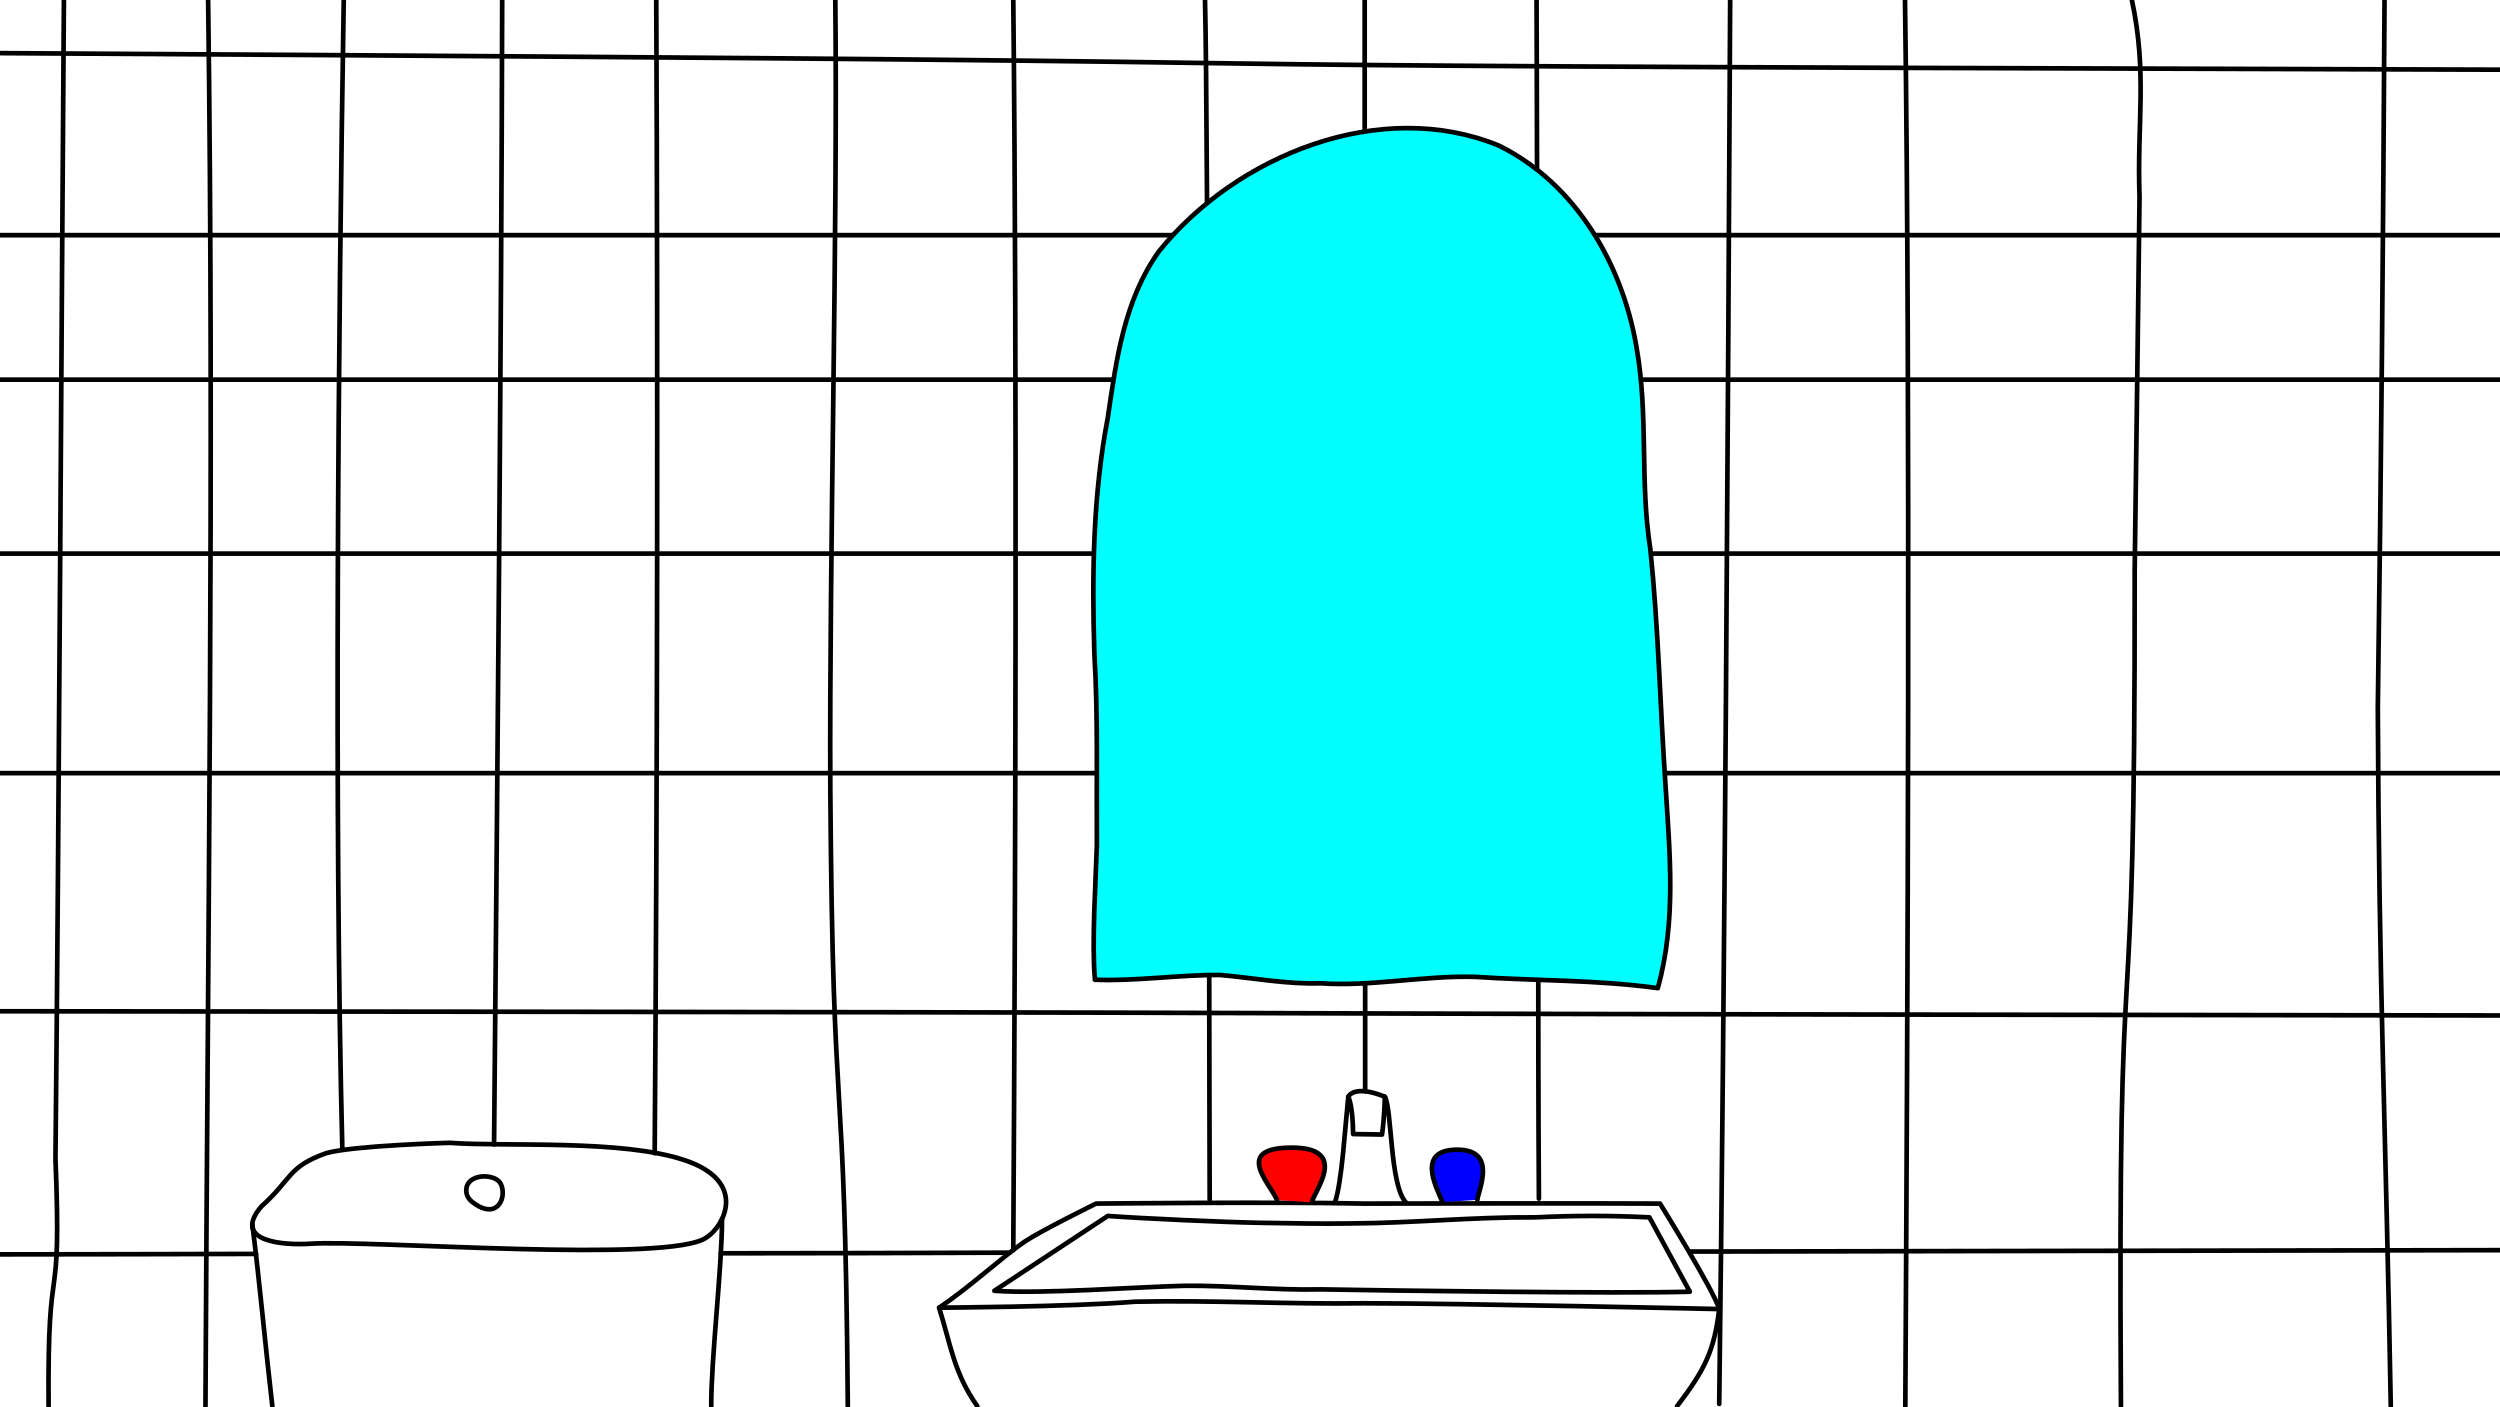
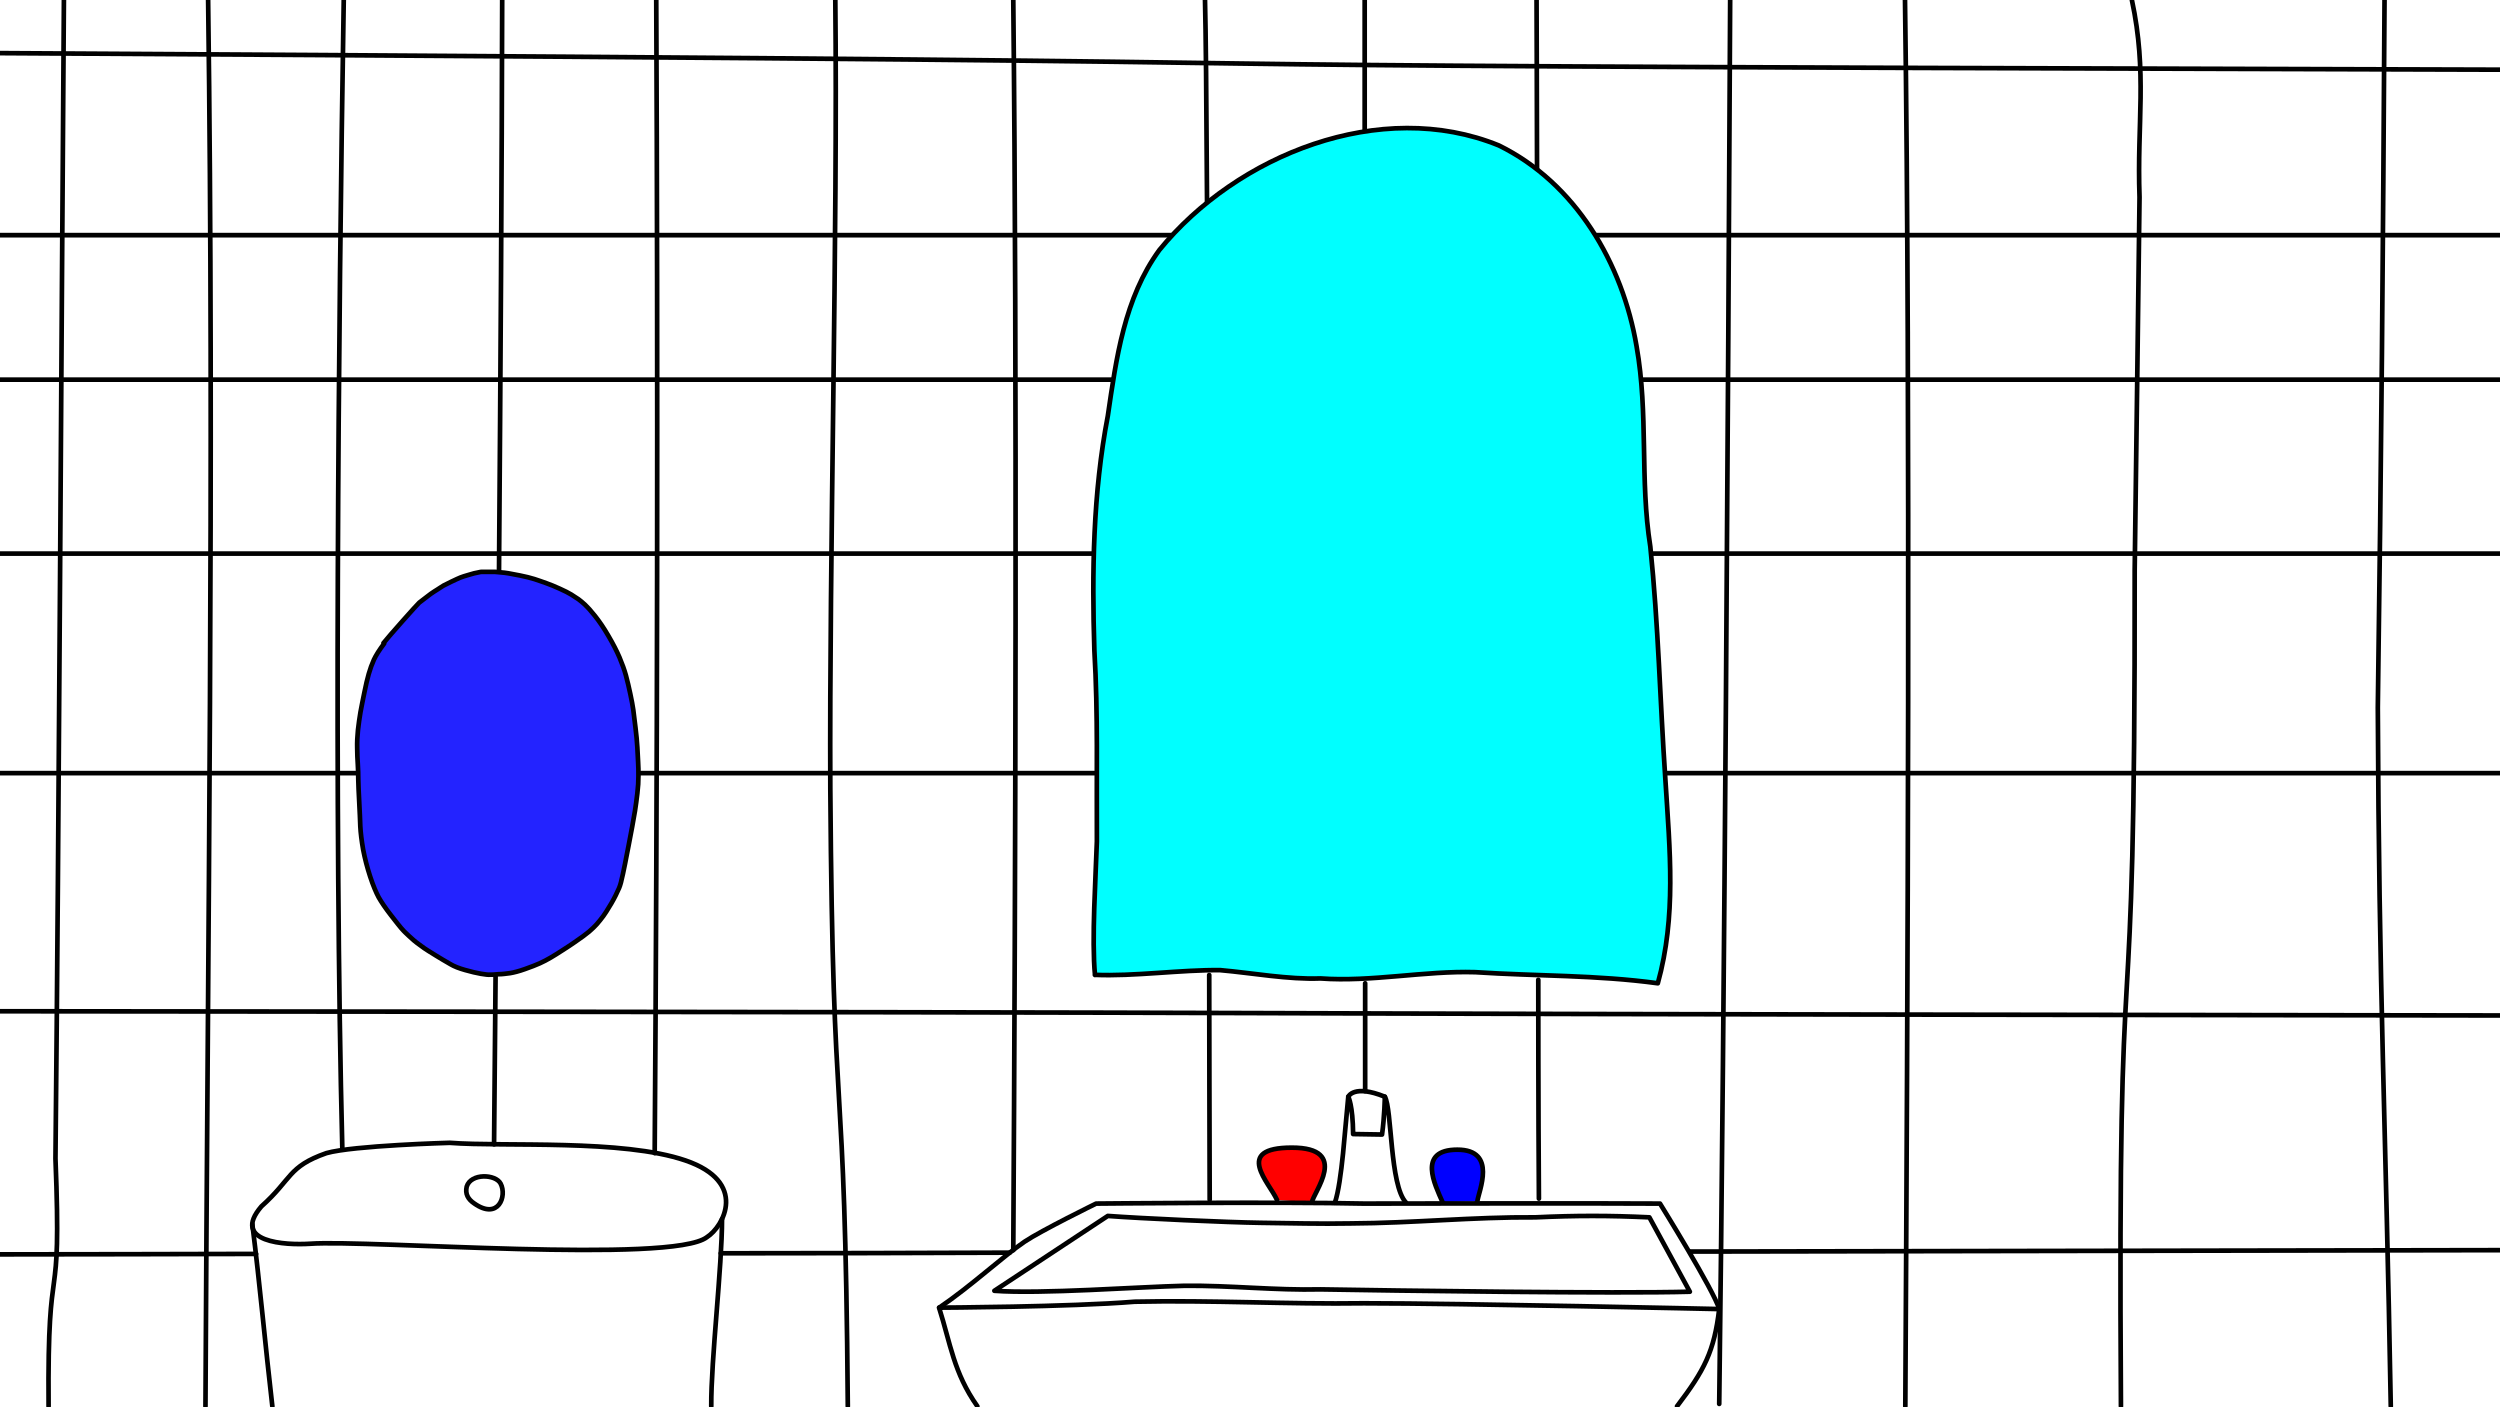
<svg xmlns="http://www.w3.org/2000/svg" id="Ebene_1" version="1.1" viewBox="0 0 1600 900">
  <defs>
    <style>
      .st0, .st1 {
        fill: none;
      }

-       .st1, .st2, .st3, .st4 {
+       .st1, .st2, .st3, .st4, .st5 {
        stroke: #000;
        stroke-linecap: round;
        stroke-linejoin: round;
        stroke-width: 3px;
      }

      .st2 {
+         fill: #2323ff;
+       }
+ 
+       .st3 {
        fill: blue;
      }

-       .st3 {
+       .st4 {
        fill: red;
      }

-       .st4 {
+       .st5 {
        fill: aqua;
      }
    </style>
  </defs>
  <g>
+     <path id="STROKE_5fc4450d-4de1-43b7-8bfb-6d056cdc9b27" class="st4" d="M817.3,768c-4.8-11-28.2-33.5,9.5-33.5s13.5,28.8,12.8,35.1" />
+     <path id="STROKE_5fc4450d-4de1-43b7-8bfb-6d056cdc9b271" class="st3" d="M923.2,769.3c-4.8-11-16.4-33.5,9.5-33.5s13.5,26.8,12.8,33.1" />
    <g id="New_Layer_1">
      <path id="STROKE_b236854a-ce3c-4fd9-890e-47f16cb75a40" class="st1" d="M220,0c-3.5,211.5-6.3,524-.9,735.7" />
      <path id="STROKE_f9409651-ccd2-4c15-870c-057225c0a157" class="st1" d="M133.2,0c4,294.2-.3,605.7-1.7,900" />
      <path id="STROKE_146d0f7d-9795-4b17-97ab-82cbe5fabff8" class="st1" d="M40.9,0c-1.6,212.6-3.2,528.8-5.4,741.5,4.2,106.1-5.3,52.2-4.4,158.5" />
      <path id="STROKE_1263b18d-5f9c-4fc8-b738-6f664dcb8af8" class="st1" d="M534.6,0c1.6,148.9-3.9,355.8-3.2,504.7,1.7,234.4,9.3,160.8,11.2,395.3" />
      <path id="STROKE_db36851b-931e-4738-8669-7eb17859cfb7" class="st1" d="M420,0c1.1,228.8.7,509.2-1,738" />
      <path id="STROKE_54f57320-0945-4929-bc88-2b3bf37b8037" class="st1" d="M321.4,0c-.5,218.6-3.2,513.7-5.2,732.4" />
      <path id="STROKE_3fd7bf38-b9c5-41da-b538-dadd7f93dd66" class="st1" d="M773.9,624c0,45.1.2,93,.3,143.8" />
      <path id="STROKE_3fd7bf38-b9c5-41da-b538-dadd7f93dd661" class="st1" d="M771.2,0c.5,20.2.9,59.3,1.3,129.3" />
      <path id="STROKE_56c62ca3-9db8-4ffe-99aa-7f6dc7d192e8" class="st1" d="M648.5,0c2.5,236.7,1.4,563.4,0,800.1" />
      <path id="STROKE_1d2832cf-e811-446b-b947-e9f621bcf63a" class="st1" d="M984.5,627.1c0,76.6.3,131.4.4,140" />
      <path id="STROKE_1d2832cf-e811-446b-b947-e9f621bcf63a1" class="st1" d="M983.4,0c0,7.6.2,48,.3,107.9" />
      <path id="STROKE_8b42ae9a-410d-4f77-b399-8dbbdab335f8" class="st1" d="M873.7,629.3v69" />
      <path id="STROKE_8b42ae9a-410d-4f77-b399-8dbbdab335f81" class="st1" d="M873.4,0v83.4" />
      <path id="STROKE_fe48c90c-762a-4062-a3bb-582bc1429a23" class="st1" d="M1219.2,0c3.6,257.2,1.7,642.7.2,900" />
      <path id="STROKE_17edde05-21e3-44ad-b7a0-1d7e4d8884a1" class="st1" d="M1107.3,0c-1.4,271.8-3.5,626.7-7,898.5" />
      <path id="STROKE_33537aa6-0981-45ab-a750-ee189c46adf3" class="st1" d="M1526.1,0c-1,163.5-2,289.4-4.3,452.9.7,180,5.1,267.2,8.3,447.1" />
      <path id="STROKE_624eccce-baf3-4ccb-abf9-0b700f860a9b" class="st1" d="M1364.4,0c10,46.6,3.2,78.7,4.9,126.2-1,79.2-2,159.6-3.1,238.8.4,354.1-11.1,180.8-8.8,535" />
      <path id="STROKE_5011afb1-64e6-4606-9f0a-3c4d5e988000" class="st1" d="M0,34c1198.3,6.9,384,7.3,1600,10.6" />
      <path id="STROKE_91319263-af7e-4a22-aef6-5fcaa575d3b2" class="st1" d="M1050.1,243h549.9" />
      <path id="STROKE_91319263-af7e-4a22-aef6-5fcaa575d3b21" class="st1" d="M0,243h712.7" />
      <path id="STROKE_939359ff-cc02-4fc6-bde8-8f0f4d84f5c0" class="st1" d="M1056.5,354.3h543.5" />
      <path id="STROKE_939359ff-cc02-4fc6-bde8-8f0f4d84f5c01" class="st1" d="M0,354.3h700.1" />
      <path id="STROKE_596d6c57-492b-4762-89f9-d47d2d6d1704" class="st1" d="M1063.6,494.8h536.4" />
      <path id="STROKE_596d6c57-492b-4762-89f9-d47d2d6d17041" class="st1" d="M0,494.8h702" />
      <path id="STROKE_38803969-e46e-4b01-a55b-1c3025af7fe2" class="st1" d="M0,647.2c1148,1,450.8,1.2,1600,2.7" />
      <path id="STROKE_bbcf273a-1068-4d93-94ba-3b28461c0176" class="st1" d="M1081.4,801c145.5-.3,295.3-.5,518.6-.9" />
      <path id="STROKE_bbcf273a-1068-4d93-94ba-3b28461c01761" class="st1" d="M461.3,802.1c70.5,0,122.7-.2,184.9-.4" />
      <path id="STROKE_bbcf273a-1068-4d93-94ba-3b28461c01762" class="st1" d="M0,802.8c59.8,0,111.6-.2,163.9-.3" />
      <path id="STROKE_914e7dfc-fba4-41d3-a5ff-5280d34e5f3e" class="st1" d="M750.7,150.5H0" />
      <path id="STROKE_914e7dfc-fba4-41d3-a5ff-5280d34e5f3e1" class="st1" d="M1600,150.5h-579.3" />
    </g>
    <path id="STROKE_11a7c337-df65-48a2-ab2e-49deef292f28" class="st1" d="M287.8,731.4c35.4,2.7,110.6-2.5,150.9,11.3s24.4,42.3,13.7,49.1c-22.3,17.2-215.9,1.5-254,4.2-15.6,1-50.9-.8-31.1-23.9,19.7-17.6,16.8-25.4,41.6-34.1,17.2-4.9,78.9-6.6,78.9-6.6h0Z" />
    <path id="STROKE_8a0899a0-dba0-4a63-ad8c-85a762dde033" class="st1" d="M161.5,783.5c4.8,38.4,8.3,77.7,12.8,116.5" />
    <path id="STROKE_e6fd4393-b577-4bda-a6fe-0bfd825bb271" class="st1" d="M462.1,780.2c0,30.9-7.1,90.3-6.9,119.8" />
    <path id="STROKE_9234214b-9bc2-421b-83c9-4020e3402c8b" class="st1" d="M320.4,757.5c-3.2-6.1-19-6.8-21.7,1.9-1.1,4.7.8,8.1,4.8,10.8,15.5,10.9,21.1-4.7,16.9-12.7h0Z" />
    <path id="STROKE_ff8db680-f57d-4f99-b4e5-1625d60be079" class="st1" d="M1062.4,770.3s34.6,55.8,37.9,67.5" />
    <path id="STROKE_c9e2fbb0-0d85-448a-99c8-9d17ae5a63db" class="st1" d="M1061.1,770.3c-30.3-.3-188.2,0-188.2,0-51.5-1.2-171.4,0-171.4,0,0,0-35.1,17.2-45.8,24.4-13.9,9.4-34.2,28.4-54.6,42.2" />
    <path id="STROKE_be956472-59eb-4981-846d-654497917905" class="st1" d="M1073.3,900c17.5-23,23.8-35.1,27-62.2,0,0-164.4-3.7-227.3-3.7h0c-48.9.7-97.9-2.1-146.8-1-41.5,3.4-125.2,3.8-125.2,3.8,7.4,23.3,9.3,41.5,24.5,63.1" />
    <path id="STROKE_7cceb918-46bd-47e5-980d-ae752eca1dbb" class="st1" d="M1055.6,779.1c-25.5-1.2-47.4-1.2-72.9,0-40.1-.3-78.2,3.7-118.3,3.9-20,.4-37.7-.2-57.7-.4-21.4-.3-76.4-2.8-97.7-4.4l-72.6,47.9c30,2.2,91.6-2.5,121.7-3.2,29.1-.3,58,3,87.1,2.3,45.8.8,190.4,2.8,236.3,1.5l-25.9-47.6h0Z" />
-     <path id="STROKE_5fc4450d-4de1-43b7-8bfb-6d056cdc9b27" class="st3" d="M817.3,768c-4.8-11-28.2-33.5,9.5-33.5s13.5,28.8,12.8,35.1" />
-     <path id="STROKE_5fc4450d-4de1-43b7-8bfb-6d056cdc9b271" class="st2" d="M923.2,769.3c-4.8-11-16.4-33.5,9.5-33.5s13.5,25.8,12.8,32.1" />
    <path id="STROKE_a6814975-73ac-4c3b-b60a-6cf7185f3545" class="st1" d="M854.3,769.8c4.6-13.5,6.5-47.9,8.6-67.9,0,0,2.9,5.2,3.1,23.9l18.5.3c1.6-11.5,1.8-24.2,1.8-24.2,4.6,7.6,3.1,56.7,13.5,67.7" />
    <path id="STROKE_6f7498b7-4dde-4b3b-9333-ecd80ac6f2a4" class="st1" d="M886.3,701.9c-20-8.1-23.4,0-23.4,0" />
-     <path id="STROKE_9462847c-5c20-42f4-86fe-bf5c9cd73c59" class="st4" d="M700.8,627.1c-2.2-22.3.5-63.7,1.2-86-.3-41,.8-81.9-1.6-122.9-1.6-50.3-.9-101.4,8.6-150.9,5.4-37,10.5-75.7,33-106.8,49.5-61.2,141.6-98.4,217.3-67.3,49.1,24.2,79.1,75.8,88.1,129.2,7.7,43.7,2,85.6,8.8,128.9,5.2,50.6,6.2,99.5,9.7,150.8,2.8,44.9,7,87.2-4.9,130.3-39.6-5.4-77.3-4.6-116.8-7.2-32.6-1-66.5,6.4-99.1,4.1-20.7.8-43.5-3.5-64.1-5.3-25.2-.3-55.5,4.2-80.3,3h0Z" />
+     <path id="STROKE_9462847c-5c20-42f4-86fe-bf5c9cd73c59" class="st5" d="M700.8,624c-2.2-22.2.5-63.3,1.2-85.5-.3-40.8.8-81.4-1.6-122.2-1.6-50-.9-100.8,8.6-150.1,5.4-36.8,10.5-75.3,33-106.2,49.5-60.8,141.6-97.8,217.3-66.9,49.1,24.1,79.1,75.4,88.1,128.5,7.7,43.5,2,85.1,8.8,128.2,5.2,50.3,6.2,99,9.7,150,2.8,44.6,7,86.7-4.9,129.5-39.6-5.4-77.3-4.5-116.8-7.1-32.6-1-66.5,6.4-99.1,4-20.7.8-43.5-3.5-64.1-5.3-25.2-.3-55.5,4.1-80.3,3h0Z" />
  </g>
-   <path id="STROKE_9462847c-5c20-42f4-86fe-bf5c9cd73c591" data-name="STROKE_9462847c-5c20-42f4-86fe-bf5c9cd73c59" class="st0" d="M700.8,627.1c-2.2-22.3.5-63.7,1.2-86-.3-41,.8-81.9-1.6-122.9-1.6-50.3-.9-101.4,8.6-150.9,5.4-37,10.5-75.7,33-106.8,49.5-61.2,141.6-98.4,217.3-67.3,49.1,24.2,79.1,75.8,88.1,129.2,7.7,43.7,2,85.6,8.8,128.9,5.2,50.6,6.2,99.5,9.7,150.8,2.8,44.9,7,87.2-4.9,130.3-39.6-5.4-77.3-4.6-116.8-7.2-32.6-1-66.5,6.4-99.1,4.1-20.7.8-43.5-3.5-64.1-5.3-25.2-.3-55.5,4.2-80.3,3h0Z" />
+   <path id="STROKE_9462847c-5c20-42f4-86fe-bf5c9cd73c591" class="st0" d="M700.8,627.1c-2.2-22.3.5-63.7,1.2-86-.3-41,.8-81.9-1.6-122.9-1.6-50.3-.9-101.4,8.6-150.9,5.4-37,10.5-75.7,33-106.8,49.5-61.2,141.6-98.4,217.3-67.3,49.1,24.2,79.1,75.8,88.1,129.2,7.7,43.7,2,85.6,8.8,128.9,5.2,50.6,6.2,99.5,9.7,150.8,2.8,44.9,7,87.2-4.9,130.3-39.6-5.4-77.3-4.6-116.8-7.2-32.6-1-66.5,6.4-99.1,4.1-20.7.8-43.5-3.5-64.1-5.3-25.2-.3-55.5,4.2-80.3,3h0Z" />
  <rect class="st0" width="1600" height="900" />
+   <g id="New_Layer_8">
+     <path id="STROKE_f6f2a90e-0179-424d-8bad-72eb9375a814" class="st2" d="M245.9,411.8c-3.1,4.1-5.3,7.6-6.6,10.4-1.3,2.9-2.4,5.9-3.3,9.1-.9,3.2-1.9,7.2-2.8,11.9-1,4.7-1.8,8.9-2.5,12.6-.6,3.7-1.2,7.6-1.6,11.4-.4,4-.6,7.8-.5,11.5,0,3.7.2,7.3.4,10.6s.3,6.6.3,9.7.3,7.8.6,14.3.6,11.6.7,15.7c.2,4,.8,8.9,1.8,14.7,1.1,5.7,2.6,11.5,4.5,17.3s3.8,10.2,5.4,13.2c1.7,3,4.3,6.9,7.8,11.4s5.7,7.3,6.5,8.2c.8.9,1.4,1.6,1.6,1.8.3.3,1.4,1.5,3.5,3.4,2.1,2,4.3,3.9,6.6,5.5,2.3,1.8,4.3,3.1,5.9,4.1,1.6,1,3.2,2,5,3.1,1.7,1,3.2,1.9,4.3,2.6,1.1.6,2.8,1.6,5,2.9,2.2,1.3,5.2,2.5,9.1,3.6s7.2,1.9,10.1,2.4,4.9.7,5.9.6c1,0,2.8,0,5.4-.3,2.6,0,5-.4,7.5-.7,2.4-.4,5.6-1.2,9.5-2.6s7.1-2.6,9.5-3.7,4.7-2.3,6.9-3.6c2.2-1.3,4.8-2.9,7.7-4.8,2.9-1.8,5.5-3.6,7.7-5.1s4-2.8,5.4-3.8c2.9-2.1,5.1-4,6.5-5.4,1.5-1.4,2.9-3,4.4-4.9s2.8-3.6,3.9-5.4c1.1-1.7,2.2-3.5,3.3-5.4,1.1-1.9,2-3.6,2.7-5s1.4-3,2.2-4.7c.8-1.8,1.6-4.9,2.5-9.2s1.7-8.1,2.3-11.4c.6-3.2,1-5.3,1.2-6.1.2-.8.4-2.2.8-4.2.4-2,.9-4.8,1.6-8.4s1.3-7,1.8-10.2c.5-3.2,1-6.9,1.5-11.1s.7-7.8.7-11.1,0-6.1-.2-8.9c-.1-2.8-.3-5.9-.5-9.5s-.6-7.8-1.2-12.7-1.1-8.7-1.4-11.3c-.4-2.7-1-6.1-1.9-10.2-.9-4.2-1.8-8.1-2.8-11.8-1-3.6-2.4-7.5-4.1-11.5s-4.1-8.7-7.1-13.8c-3-5.2-5.9-9.4-8.6-12.8-2.7-3.4-4.9-5.8-6.4-7.2s-3-2.6-4.2-3.5c-1.3-.9-2.8-1.9-4.6-3s-4.2-2.3-7.3-3.7c-3.1-1.4-5.9-2.6-8.5-3.5-2.6-1-5.2-1.8-7.8-2.7-2.6-.8-5.7-1.6-9.3-2.3-3.5-.7-6-1.2-7.4-1.4s-3.1-.5-5.1-.6c-2-.3-4.5-.4-7.4-.3h-4.6c-.1,0-.9,0-2.3.4-1.4.2-3.3.7-5.9,1.5-2.5.7-4.3,1.3-5.3,1.7s-3,1.3-5.9,2.7c-2.9,1.5-4.6,2.3-5,2.5-.4.3-1.1.7-2.2,1.4-1,.6-2.2,1.5-3.6,2.3-1.3.8-3,2-5,3.6-2,1.5-3.6,2.8-4.7,3.6-1.1.9-19.8,21.9-22.9,25.9h.5Z" />
+   </g>
</svg>
